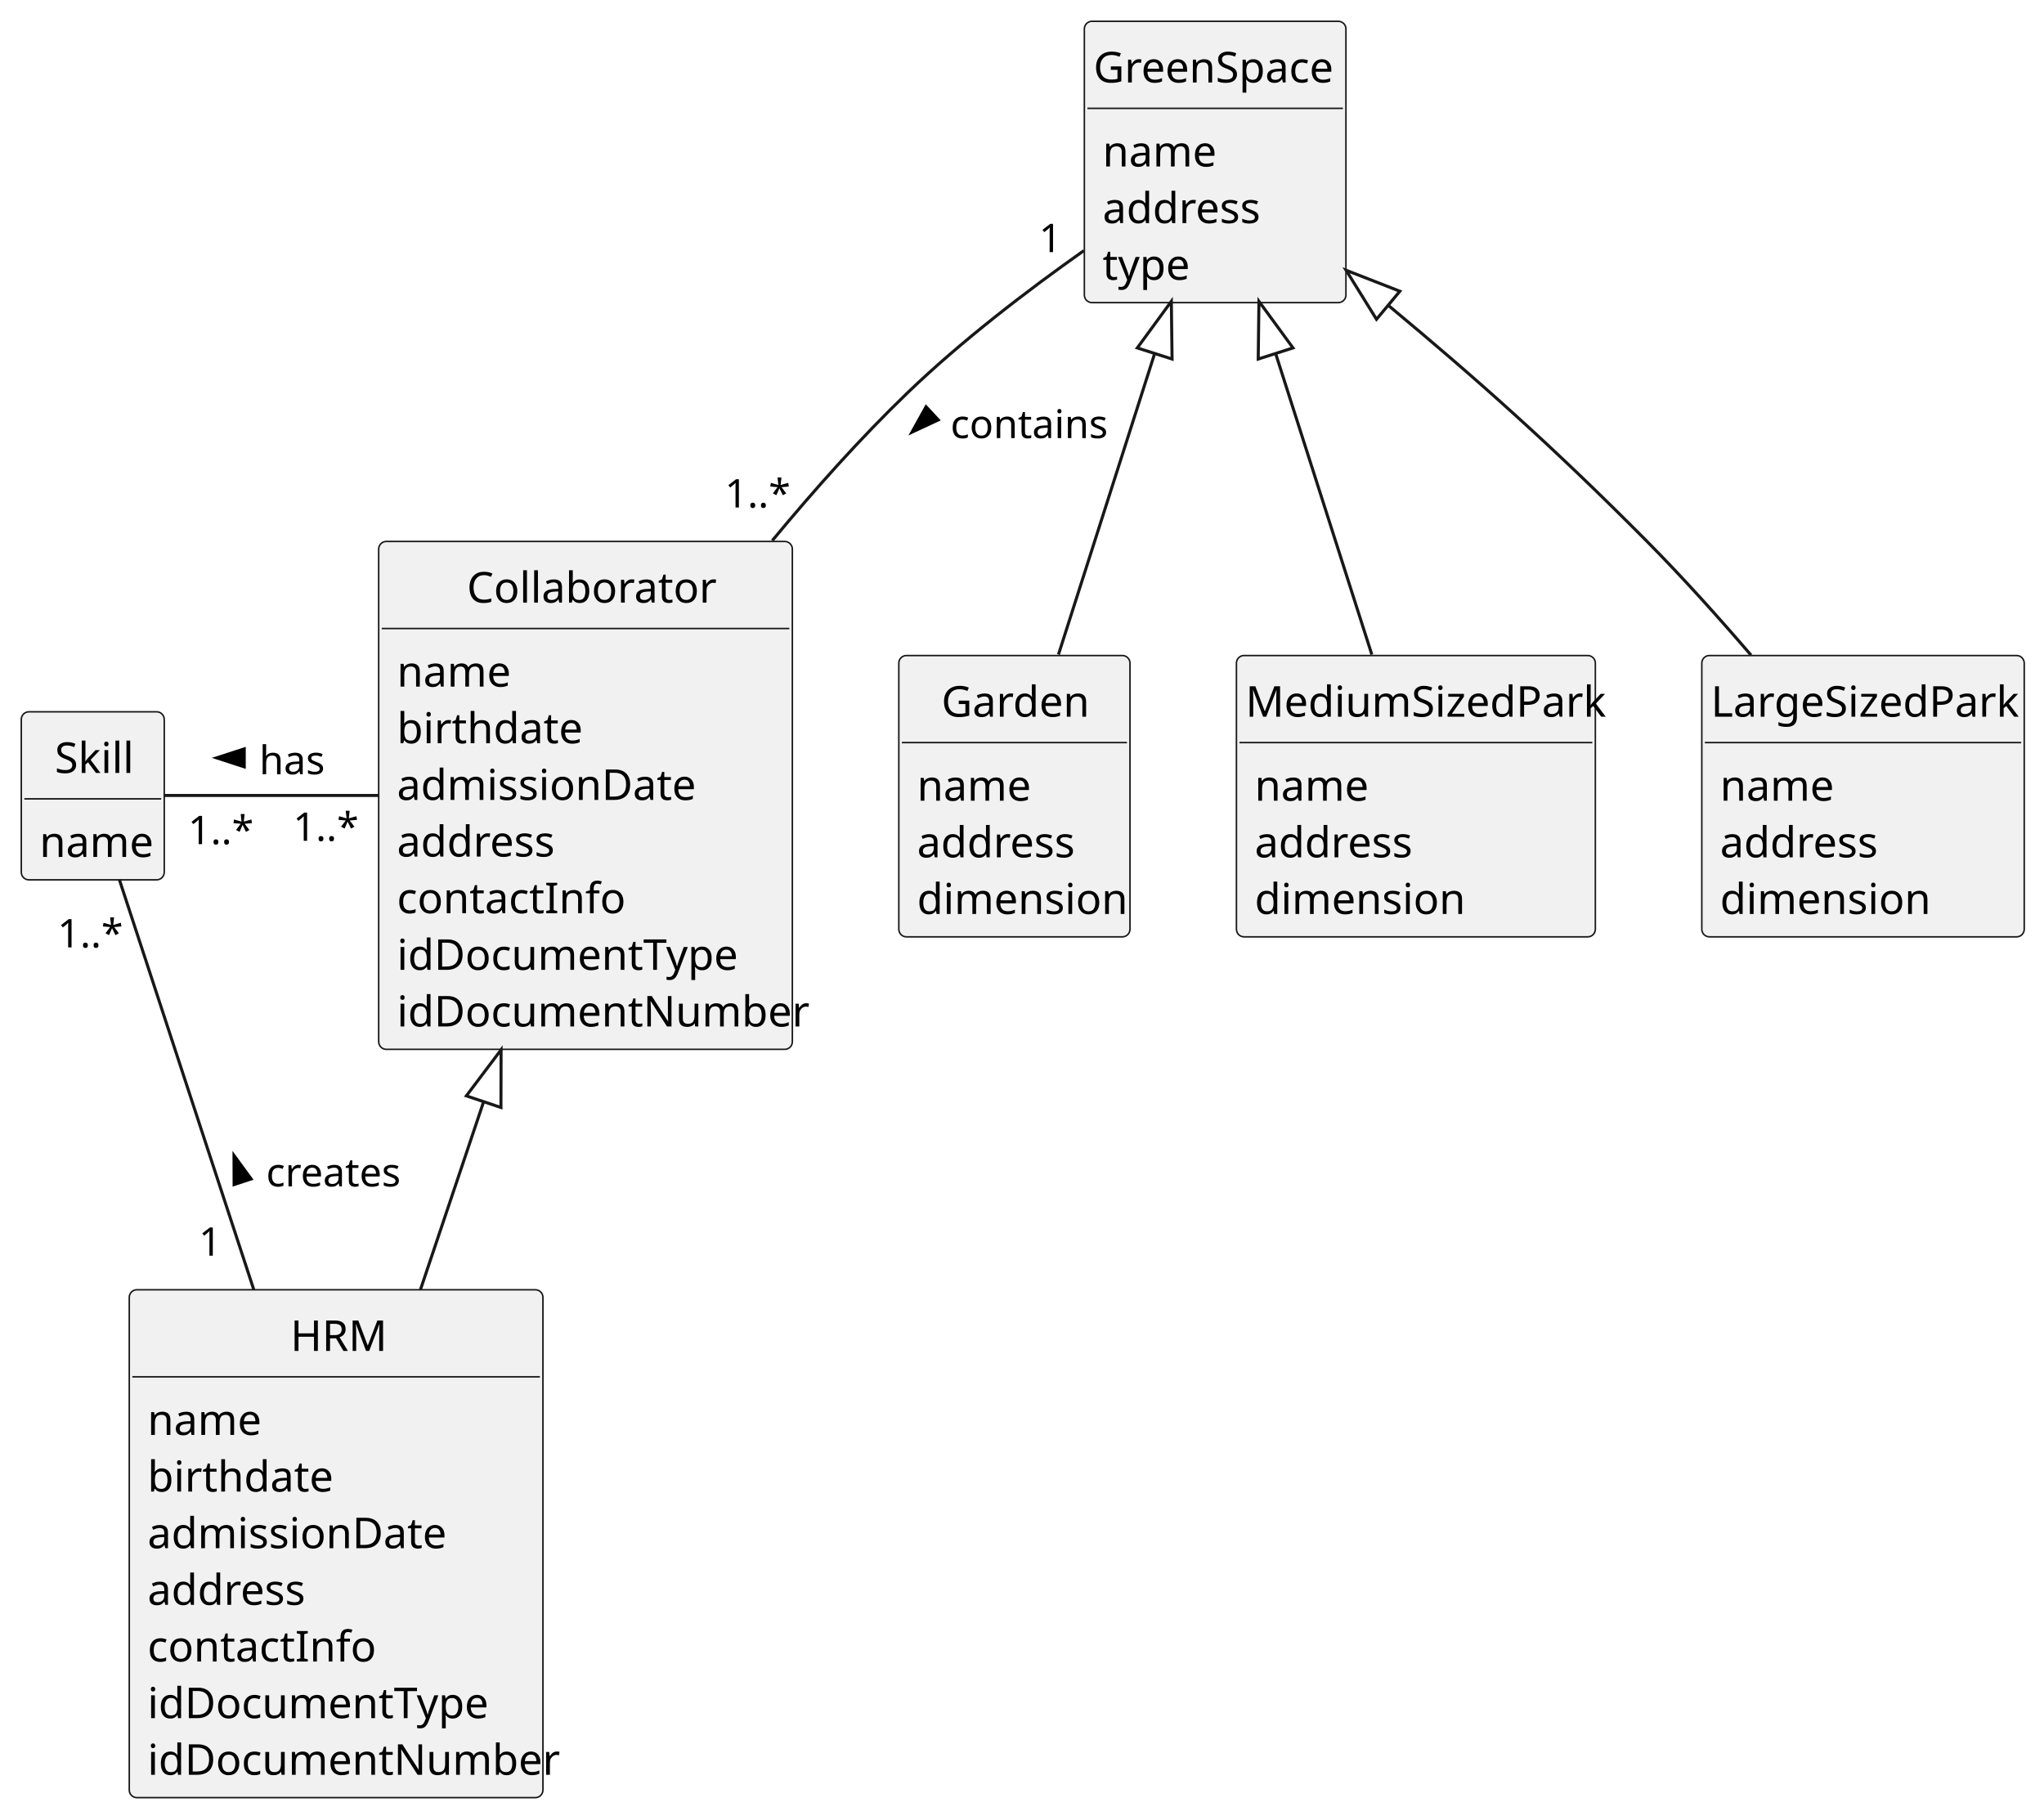
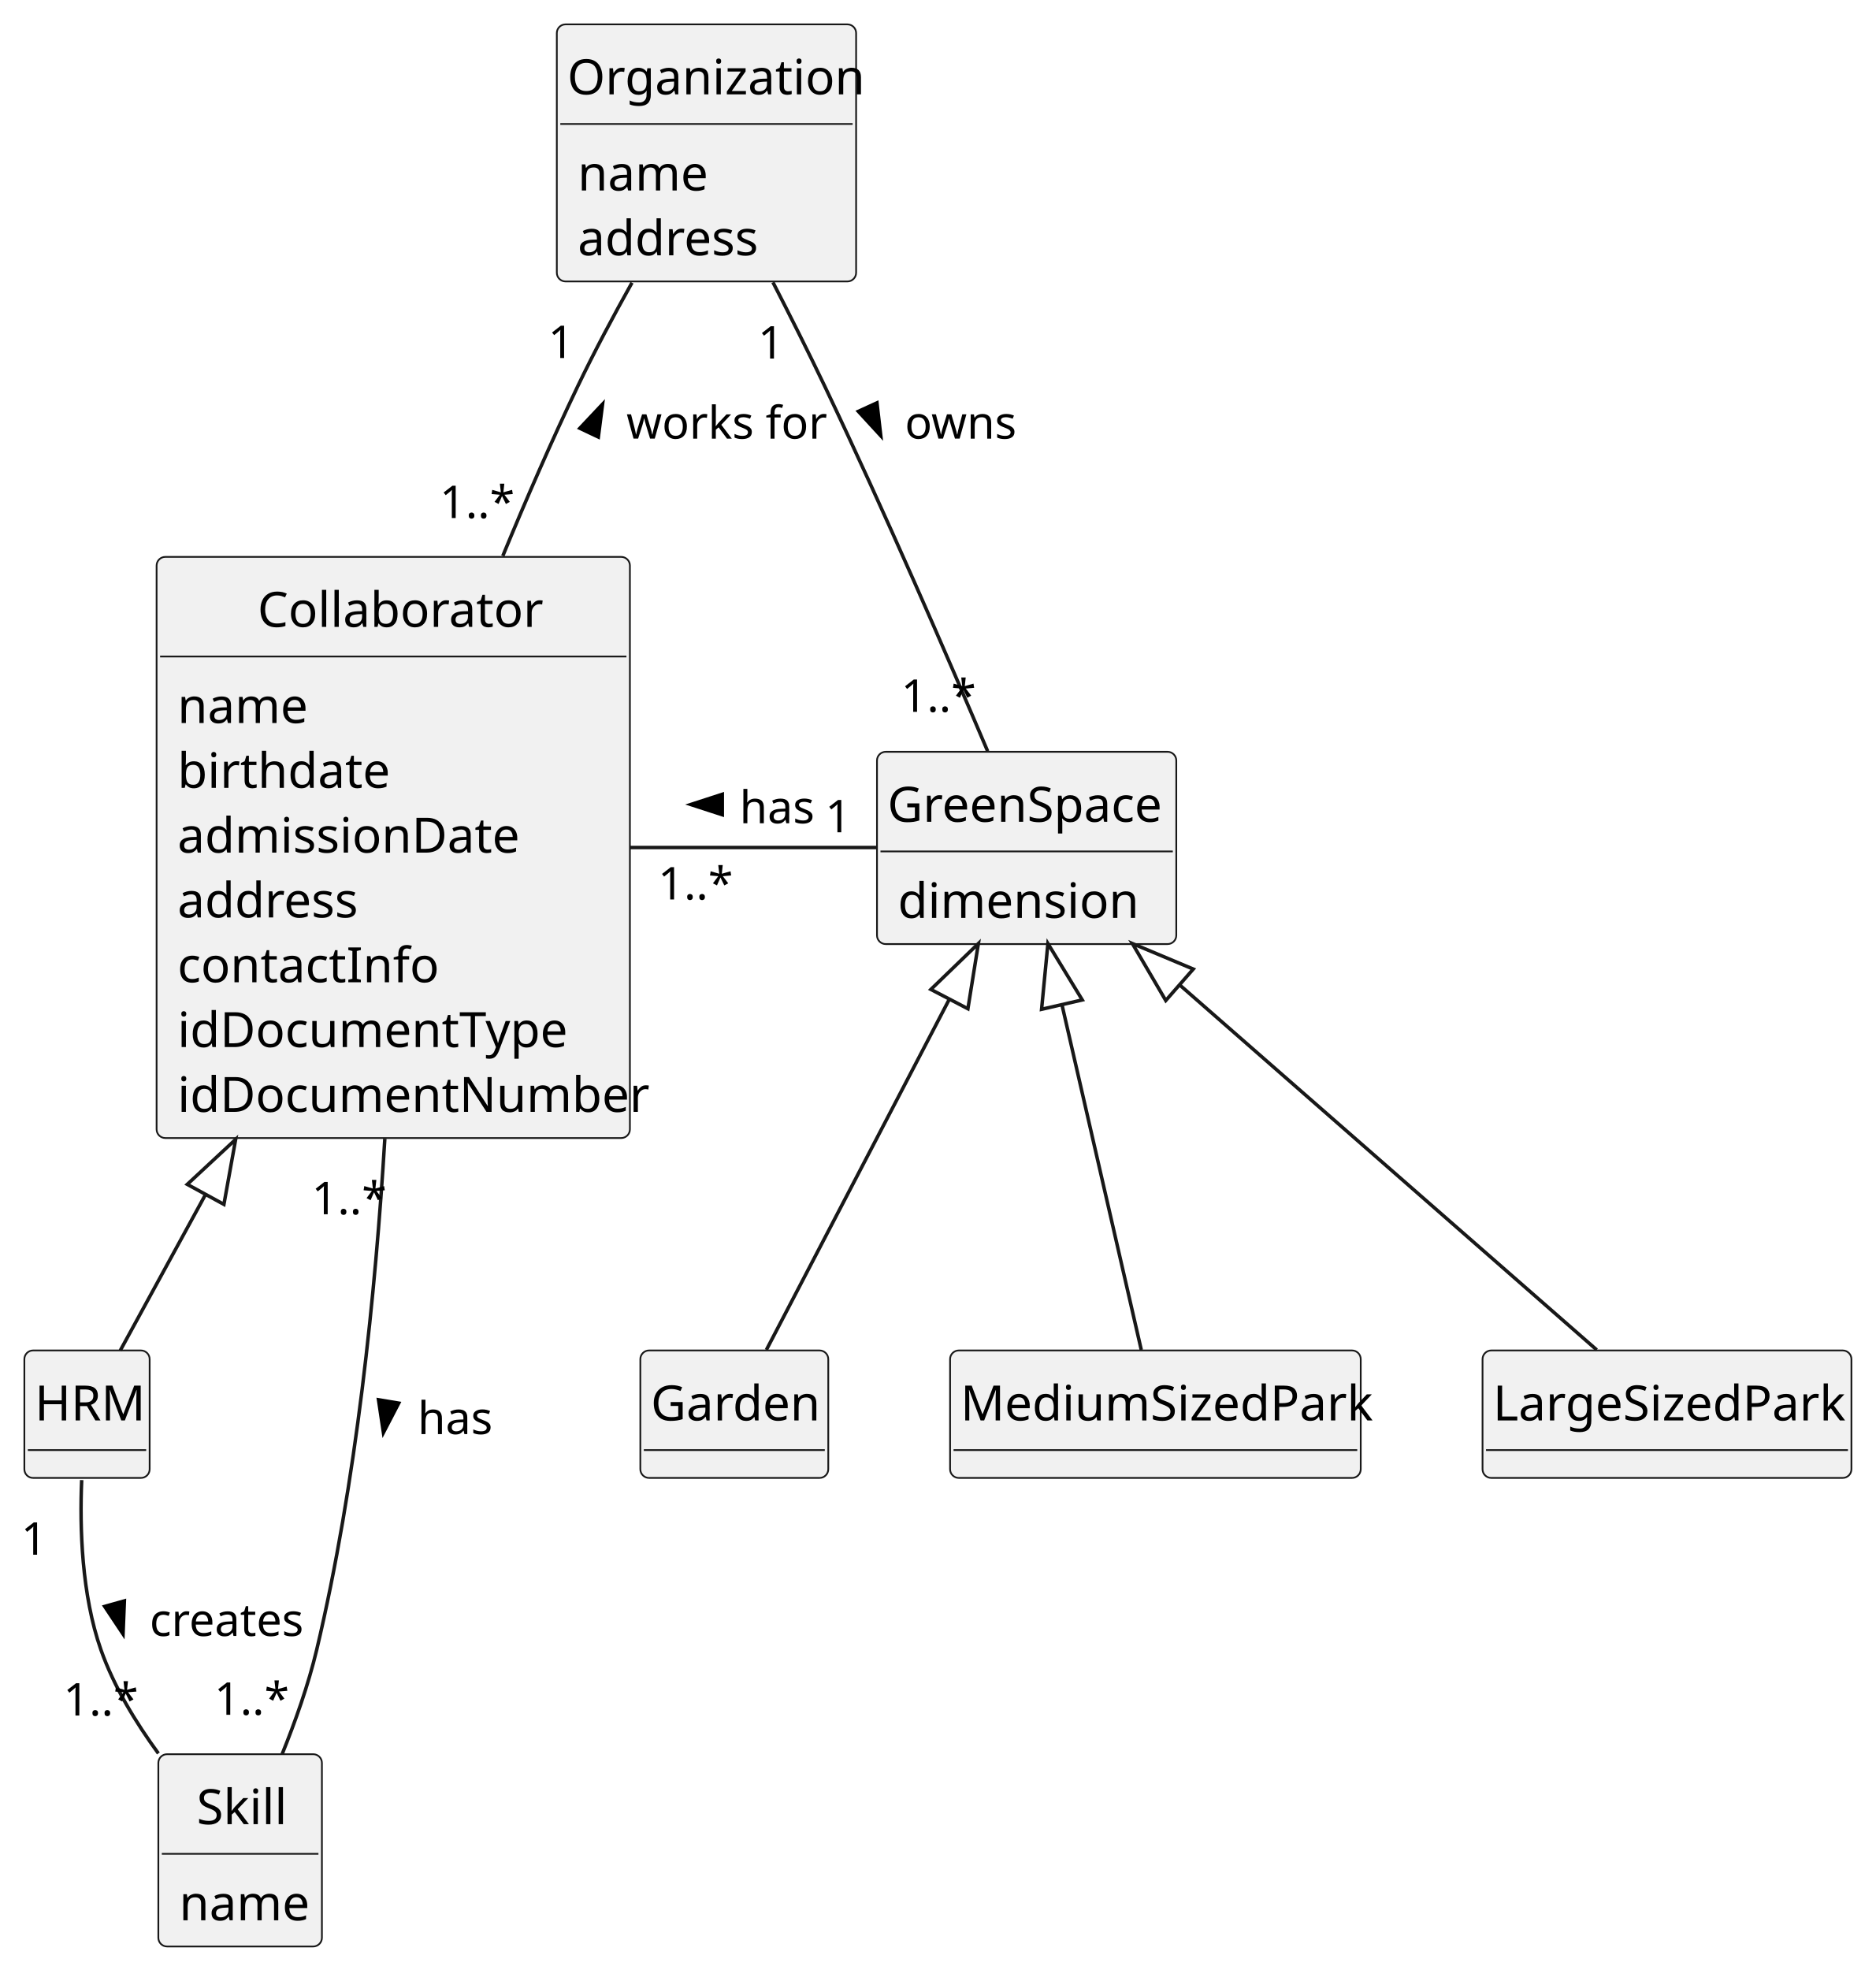
- <svg xmlns="http://www.w3.org/2000/svg" contentStyleType="text/css" height="597px" preserveAspectRatio="none" style="width:672px;height:597px;background:#FFFFFF;" version="1.1" viewBox="0 0 672 597" width="672px" zoomAndPan="magnify">
+ <svg xmlns="http://www.w3.org/2000/svg" contentStyleType="text/css" height="566px" preserveAspectRatio="none" style="width:539px;height:566px;background:#FFFFFF;" version="1.1" viewBox="0 0 539 566" width="539px" zoomAndPan="magnify">
  <defs />
  <g>
    <g id="elem_Collaborator">
-       <rect codeLine="12" fill="#F1F1F1" height="166.969" id="Collaborator" rx="2.5" ry="2.5" style="stroke:#181818;stroke-width:0.5;" width="136" x="124.5" y="178" />
-       <text fill="#000000" font-family="sans-serif" font-size="14" lengthAdjust="spacing" textLength="78" x="153.5" y="198.107">Collaborator</text>
-       <line style="stroke:#181818;stroke-width:0.5;" x1="125.5" x2="259.5" y1="206.621" y2="206.621" />
-       <text fill="#000000" font-family="sans-serif" font-size="14" lengthAdjust="spacing" textLength="35" x="130.5" y="225.728">name</text>
-       <text fill="#000000" font-family="sans-serif" font-size="14" lengthAdjust="spacing" textLength="56" x="130.5" y="244.35">birthdate</text>
-       <text fill="#000000" font-family="sans-serif" font-size="14" lengthAdjust="spacing" textLength="93" x="130.5" y="262.971">admissionDate</text>
-       <text fill="#000000" font-family="sans-serif" font-size="14" lengthAdjust="spacing" textLength="51" x="130.5" y="281.592">address</text>
-       <text fill="#000000" font-family="sans-serif" font-size="14" lengthAdjust="spacing" textLength="69" x="130.5" y="300.213">contactInfo</text>
-       <text fill="#000000" font-family="sans-serif" font-size="14" lengthAdjust="spacing" textLength="107" x="130.5" y="318.834">idDocumentType</text>
-       <text fill="#000000" font-family="sans-serif" font-size="14" lengthAdjust="spacing" textLength="124" x="130.5" y="337.455">idDocumentNumber</text>
+       <rect codeLine="12" fill="#F1F1F1" height="166.969" id="Collaborator" rx="2.5" ry="2.5" style="stroke:#181818;stroke-width:0.5;" width="136" x="45" y="160" />
+       <text fill="#000000" font-family="sans-serif" font-size="14" lengthAdjust="spacing" textLength="78" x="74" y="180.107">Collaborator</text>
+       <line style="stroke:#181818;stroke-width:0.5;" x1="46" x2="180" y1="188.621" y2="188.621" />
+       <text fill="#000000" font-family="sans-serif" font-size="14" lengthAdjust="spacing" textLength="35" x="51" y="207.728">name</text>
+       <text fill="#000000" font-family="sans-serif" font-size="14" lengthAdjust="spacing" textLength="56" x="51" y="226.35">birthdate</text>
+       <text fill="#000000" font-family="sans-serif" font-size="14" lengthAdjust="spacing" textLength="93" x="51" y="244.971">admissionDate</text>
+       <text fill="#000000" font-family="sans-serif" font-size="14" lengthAdjust="spacing" textLength="51" x="51" y="263.592">address</text>
+       <text fill="#000000" font-family="sans-serif" font-size="14" lengthAdjust="spacing" textLength="69" x="51" y="282.213">contactInfo</text>
+       <text fill="#000000" font-family="sans-serif" font-size="14" lengthAdjust="spacing" textLength="107" x="51" y="300.834">idDocumentType</text>
+       <text fill="#000000" font-family="sans-serif" font-size="14" lengthAdjust="spacing" textLength="124" x="51" y="319.455">idDocumentNumber</text>
    </g>
    <g id="elem_HRM">
-       <rect codeLine="22" fill="#F1F1F1" height="166.969" id="HRM" rx="2.5" ry="2.5" style="stroke:#181818;stroke-width:0.5;" width="136" x="42.5" y="424" />
-       <text fill="#000000" font-family="sans-serif" font-size="14" lengthAdjust="spacing" textLength="30" x="95.5" y="444.107">HRM</text>
-       <line style="stroke:#181818;stroke-width:0.5;" x1="43.5" x2="177.5" y1="452.621" y2="452.621" />
-       <text fill="#000000" font-family="sans-serif" font-size="14" lengthAdjust="spacing" textLength="35" x="48.5" y="471.728">name</text>
-       <text fill="#000000" font-family="sans-serif" font-size="14" lengthAdjust="spacing" textLength="56" x="48.5" y="490.35">birthdate</text>
-       <text fill="#000000" font-family="sans-serif" font-size="14" lengthAdjust="spacing" textLength="93" x="48.5" y="508.971">admissionDate</text>
-       <text fill="#000000" font-family="sans-serif" font-size="14" lengthAdjust="spacing" textLength="51" x="48.5" y="527.592">address</text>
-       <text fill="#000000" font-family="sans-serif" font-size="14" lengthAdjust="spacing" textLength="69" x="48.5" y="546.213">contactInfo</text>
-       <text fill="#000000" font-family="sans-serif" font-size="14" lengthAdjust="spacing" textLength="107" x="48.5" y="564.834">idDocumentType</text>
-       <text fill="#000000" font-family="sans-serif" font-size="14" lengthAdjust="spacing" textLength="124" x="48.5" y="583.455">idDocumentNumber</text>
+       <rect codeLine="22" fill="#F1F1F1" height="36.621" id="HRM" rx="2.5" ry="2.5" style="stroke:#181818;stroke-width:0.5;" width="36" x="7" y="388" />
+       <text fill="#000000" font-family="sans-serif" font-size="14" lengthAdjust="spacing" textLength="30" x="10" y="408.107">HRM</text>
+       <line style="stroke:#181818;stroke-width:0.5;" x1="8" x2="42" y1="416.621" y2="416.621" />
    </g>
    <g id="elem_Skill">
-       <rect codeLine="32" fill="#F1F1F1" height="55.242" id="Skill" rx="2.5" ry="2.5" style="stroke:#181818;stroke-width:0.5;" width="47" x="7" y="234" />
-       <text fill="#000000" font-family="sans-serif" font-size="14" lengthAdjust="spacing" textLength="25" x="18" y="254.107">Skill</text>
-       <line style="stroke:#181818;stroke-width:0.5;" x1="8" x2="53" y1="262.621" y2="262.621" />
-       <text fill="#000000" font-family="sans-serif" font-size="14" lengthAdjust="spacing" textLength="35" x="13" y="281.728">name</text>
+       <rect codeLine="26" fill="#F1F1F1" height="55.242" id="Skill" rx="2.5" ry="2.5" style="stroke:#181818;stroke-width:0.5;" width="47" x="45.5" y="504" />
+       <text fill="#000000" font-family="sans-serif" font-size="14" lengthAdjust="spacing" textLength="25" x="56.5" y="524.107">Skill</text>
+       <line style="stroke:#181818;stroke-width:0.5;" x1="46.5" x2="91.5" y1="532.621" y2="532.621" />
+       <text fill="#000000" font-family="sans-serif" font-size="14" lengthAdjust="spacing" textLength="35" x="51.5" y="551.729">name</text>
    </g>
    <g id="elem_GreenSpace">
-       <rect codeLine="35" fill="#F1F1F1" height="92.484" id="GreenSpace" rx="2.5" ry="2.5" style="stroke:#181818;stroke-width:0.5;" width="86" x="356.5" y="7" />
-       <text fill="#000000" font-family="sans-serif" font-size="14" lengthAdjust="spacing" textLength="80" x="359.5" y="27.107">GreenSpace</text>
-       <line style="stroke:#181818;stroke-width:0.5;" x1="357.5" x2="441.5" y1="35.621" y2="35.621" />
-       <text fill="#000000" font-family="sans-serif" font-size="14" lengthAdjust="spacing" textLength="35" x="362.5" y="54.728">name</text>
-       <text fill="#000000" font-family="sans-serif" font-size="14" lengthAdjust="spacing" textLength="51" x="362.5" y="73.35">address</text>
-       <text fill="#000000" font-family="sans-serif" font-size="14" lengthAdjust="spacing" textLength="27" x="362.5" y="91.971">type</text>
+       <rect codeLine="29" fill="#F1F1F1" height="55.242" id="GreenSpace" rx="2.5" ry="2.5" style="stroke:#181818;stroke-width:0.5;" width="86" x="252" y="216" />
+       <text fill="#000000" font-family="sans-serif" font-size="14" lengthAdjust="spacing" textLength="80" x="255" y="236.107">GreenSpace</text>
+       <line style="stroke:#181818;stroke-width:0.5;" x1="253" x2="337" y1="244.621" y2="244.621" />
+       <text fill="#000000" font-family="sans-serif" font-size="14" lengthAdjust="spacing" textLength="64" x="258" y="263.728">dimension</text>
    </g>
    <g id="elem_Garden">
-       <rect codeLine="41" fill="#F1F1F1" height="92.484" id="Garden" rx="2.5" ry="2.5" style="stroke:#181818;stroke-width:0.5;" width="76" x="295.5" y="215.5" />
-       <text fill="#000000" font-family="sans-serif" font-size="14" lengthAdjust="spacing" textLength="48" x="309.5" y="235.607">Garden</text>
-       <line style="stroke:#181818;stroke-width:0.5;" x1="296.5" x2="370.5" y1="244.121" y2="244.121" />
-       <text fill="#000000" font-family="sans-serif" font-size="14" lengthAdjust="spacing" textLength="35" x="301.5" y="263.228">name</text>
-       <text fill="#000000" font-family="sans-serif" font-size="14" lengthAdjust="spacing" textLength="51" x="301.5" y="281.85">address</text>
-       <text fill="#000000" font-family="sans-serif" font-size="14" lengthAdjust="spacing" textLength="64" x="301.5" y="300.471">dimension</text>
+       <rect codeLine="33" fill="#F1F1F1" height="36.621" id="Garden" rx="2.5" ry="2.5" style="stroke:#181818;stroke-width:0.5;" width="54" x="184" y="388" />
+       <text fill="#000000" font-family="sans-serif" font-size="14" lengthAdjust="spacing" textLength="48" x="187" y="408.107">Garden</text>
+       <line style="stroke:#181818;stroke-width:0.5;" x1="185" x2="237" y1="416.621" y2="416.621" />
    </g>
    <g id="elem_MediumSizedPark">
-       <rect codeLine="47" fill="#F1F1F1" height="92.484" id="MediumSizedPark" rx="2.5" ry="2.5" style="stroke:#181818;stroke-width:0.5;" width="118" x="406.5" y="215.5" />
-       <text fill="#000000" font-family="sans-serif" font-size="14" lengthAdjust="spacing" textLength="112" x="409.5" y="235.607">MediumSizedPark</text>
-       <line style="stroke:#181818;stroke-width:0.5;" x1="407.5" x2="523.5" y1="244.121" y2="244.121" />
-       <text fill="#000000" font-family="sans-serif" font-size="14" lengthAdjust="spacing" textLength="35" x="412.5" y="263.228">name</text>
-       <text fill="#000000" font-family="sans-serif" font-size="14" lengthAdjust="spacing" textLength="51" x="412.5" y="281.85">address</text>
-       <text fill="#000000" font-family="sans-serif" font-size="14" lengthAdjust="spacing" textLength="64" x="412.5" y="300.471">dimension</text>
+       <rect codeLine="37" fill="#F1F1F1" height="36.621" id="MediumSizedPark" rx="2.5" ry="2.5" style="stroke:#181818;stroke-width:0.5;" width="118" x="273" y="388" />
+       <text fill="#000000" font-family="sans-serif" font-size="14" lengthAdjust="spacing" textLength="112" x="276" y="408.107">MediumSizedPark</text>
+       <line style="stroke:#181818;stroke-width:0.5;" x1="274" x2="390" y1="416.621" y2="416.621" />
    </g>
    <g id="elem_LargeSizedPark">
-       <rect codeLine="53" fill="#F1F1F1" height="92.484" id="LargeSizedPark" rx="2.5" ry="2.5" style="stroke:#181818;stroke-width:0.5;" width="106" x="559.5" y="215.5" />
-       <text fill="#000000" font-family="sans-serif" font-size="14" lengthAdjust="spacing" textLength="100" x="562.5" y="235.607">LargeSizedPark</text>
-       <line style="stroke:#181818;stroke-width:0.5;" x1="560.5" x2="664.5" y1="244.121" y2="244.121" />
-       <text fill="#000000" font-family="sans-serif" font-size="14" lengthAdjust="spacing" textLength="35" x="565.5" y="263.228">name</text>
-       <text fill="#000000" font-family="sans-serif" font-size="14" lengthAdjust="spacing" textLength="51" x="565.5" y="281.85">address</text>
-       <text fill="#000000" font-family="sans-serif" font-size="14" lengthAdjust="spacing" textLength="64" x="565.5" y="300.471">dimension</text>
+       <rect codeLine="41" fill="#F1F1F1" height="36.621" id="LargeSizedPark" rx="2.5" ry="2.5" style="stroke:#181818;stroke-width:0.5;" width="106" x="426" y="388" />
+       <text fill="#000000" font-family="sans-serif" font-size="14" lengthAdjust="spacing" textLength="100" x="429" y="408.107">LargeSizedPark</text>
+       <line style="stroke:#181818;stroke-width:0.5;" x1="427" x2="531" y1="416.621" y2="416.621" />
    </g>
-     <g id="link_GreenSpace_Collaborator">
-       <path codeLine="61" d="M356.32,82.41 C337.67,95.58 316.14,112.05 298.5,129 C283.07,143.83 267.82,160.9 253.9,177.72 " fill="none" id="GreenSpace-Collaborator" style="stroke:#181818;stroke-width:1.0;" />
-       <polygon fill="#000000" points="299.84,142.052,308.463,138.041,304.459,133.738,299.84,142.052" style="stroke:#000000;stroke-width:1.0;" />
-       <text fill="#000000" font-family="sans-serif" font-size="13" lengthAdjust="spacing" textLength="49" x="312.5" y="144.028">contains</text>
-       <text fill="#000000" font-family="sans-serif" font-size="13" lengthAdjust="spacing" textLength="7" x="341.589" y="82.885">1</text>
-       <text fill="#000000" font-family="sans-serif" font-size="13" lengthAdjust="spacing" textLength="20" x="238.317" y="166.832">1..*</text>
+     <g id="elem_Organization">
+       <rect codeLine="44" fill="#F1F1F1" height="73.863" id="Organization" rx="2.5" ry="2.5" style="stroke:#181818;stroke-width:0.5;" width="86" x="160" y="7" />
+       <text fill="#000000" font-family="sans-serif" font-size="14" lengthAdjust="spacing" textLength="80" x="163" y="27.107">Organization</text>
+       <line style="stroke:#181818;stroke-width:0.5;" x1="161" x2="245" y1="35.621" y2="35.621" />
+       <text fill="#000000" font-family="sans-serif" font-size="14" lengthAdjust="spacing" textLength="35" x="166" y="54.728">name</text>
+       <text fill="#000000" font-family="sans-serif" font-size="14" lengthAdjust="spacing" textLength="51" x="166" y="73.35">address</text>
+     </g>
+     <g id="link_Collaborator_GreenSpace">
+       <path codeLine="52" d="M181.03,243.5 C204.76,243.5 230.71,243.5 251.85,243.5 " fill="none" id="Collaborator-GreenSpace" style="stroke:#181818;stroke-width:1.0;" />
+       <polygon fill="#000000" points="198.5,231.145,207.545,234.084,207.545,228.207,198.5,231.145" style="stroke:#000000;stroke-width:1.0;" />
+       <text fill="#000000" font-family="sans-serif" font-size="13" lengthAdjust="spacing" textLength="21" x="212.5" y="236.528">has</text>
+       <text fill="#000000" font-family="sans-serif" font-size="13" lengthAdjust="spacing" textLength="20" x="189.077" y="258.421">1..*</text>
+       <text fill="#000000" font-family="sans-serif" font-size="13" lengthAdjust="spacing" textLength="7" x="237.124" y="239.125">1</text>
    </g>
    <g id="link_Skill_Collaborator">
-       <path codeLine="62" d="M54.06,261.5 C72.57,261.5 99.34,261.5 124.41,261.5 " fill="none" id="Skill-Collaborator" style="stroke:#181818;stroke-width:1.0;" />
-       <polygon fill="#000000" points="71.25,249.145,80.295,252.084,80.295,246.207,71.25,249.145" style="stroke:#000000;stroke-width:1.0;" />
-       <text fill="#000000" font-family="sans-serif" font-size="13" lengthAdjust="spacing" textLength="21" x="85.25" y="254.528">has</text>
-       <text fill="#000000" font-family="sans-serif" font-size="13" lengthAdjust="spacing" textLength="20" x="61.821" y="277.5">1..*</text>
-       <text fill="#000000" font-family="sans-serif" font-size="13" lengthAdjust="spacing" textLength="20" x="96.357" y="276.421">1..*</text>
+       <path codeLine="53" d="M81.07,503.97 C84.83,494.67 88.61,484.04 91,474 C102.39,426.1 107.91,371.25 110.58,327.19 " fill="none" id="Skill-Collaborator" style="stroke:#181818;stroke-width:1.0;" />
+       <polygon fill="#000000" points="110.177,411.577,114.565,403.139,108.767,402.172,110.177,411.577" style="stroke:#000000;stroke-width:1.0;" />
+       <text fill="#000000" font-family="sans-serif" font-size="13" lengthAdjust="spacing" textLength="21" x="120" y="412.028">has</text>
+       <text fill="#000000" font-family="sans-serif" font-size="13" lengthAdjust="spacing" textLength="20" x="61.549" y="492.672">1..*</text>
+       <text fill="#000000" font-family="sans-serif" font-size="13" lengthAdjust="spacing" textLength="20" x="89.552" y="348.866">1..*</text>
    </g>
    <g id="link_HRM_Skill">
-       <path codeLine="63" d="M83.43,423.95 C68.03,376.97 49.76,321.25 39.21,289.08 " fill="none" id="HRM-Skill" style="stroke:#181818;stroke-width:1.0;" />
-       <polygon fill="#000000" points="76.942,379.894,76.968,389.405,82.553,387.574,76.942,379.894" style="stroke:#000000;stroke-width:1.0;" />
-       <text fill="#000000" font-family="sans-serif" font-size="13" lengthAdjust="spacing" textLength="43" x="87.5" y="390.028">creates</text>
-       <text fill="#000000" font-family="sans-serif" font-size="13" lengthAdjust="spacing" textLength="7" x="65.351" y="412.795">1</text>
-       <text fill="#000000" font-family="sans-serif" font-size="13" lengthAdjust="spacing" textLength="20" x="18.912" y="311.457">1..*</text>
+       <path codeLine="54" d="M23.47,425.24 C22.89,438.95 23.44,458.18 29,474 C32.71,484.54 39,494.88 45.51,503.78 " fill="none" id="HRM-Skill" style="stroke:#181818;stroke-width:1.0;" />
+       <polygon fill="#000000" points="35.351,469.46,35.737,459.957,30.078,461.545,35.351,469.46" style="stroke:#000000;stroke-width:1.0;" />
+       <text fill="#000000" font-family="sans-serif" font-size="13" lengthAdjust="spacing" textLength="43" x="43" y="470.028">creates</text>
+       <text fill="#000000" font-family="sans-serif" font-size="13" lengthAdjust="spacing" textLength="7" x="6.043" y="446.679">1</text>
+       <text fill="#000000" font-family="sans-serif" font-size="13" lengthAdjust="spacing" textLength="20" x="18.184" y="492.89">1..*</text>
    </g>
    <g id="link_Collaborator_HRM">
-       <path codeLine="64" d="M159.006,362.172 C150.456,387.612 146.78,398.54 138.23,423.98 " fill="none" id="Collaborator-backto-HRM" style="stroke:#181818;stroke-width:1.0;" />
-       <polygon fill="none" points="164.74,345.11,153.318,360.261,164.693,364.084,164.74,345.11" style="stroke:#181818;stroke-width:1.0;" />
+       <path codeLine="55" d="M59.077,343.154 C46.527,366.115 42.75,373.02 34.57,387.99 " fill="none" id="Collaborator-backto-HRM" style="stroke:#181818;stroke-width:1.0;" />
+       <polygon fill="none" points="67.71,327.36,53.812,340.277,64.341,346.032,67.71,327.36" style="stroke:#181818;stroke-width:1.0;" />
    </g>
    <g id="link_GreenSpace_Garden">
-       <path codeLine="65" d="M379.62,116.206 C368.62,150.626 359.01,180.7 347.99,215.18 " fill="none" id="GreenSpace-backto-Garden" style="stroke:#181818;stroke-width:1.0;" />
-       <polygon fill="none" points="385.1,99.06,373.905,114.379,385.336,118.032,385.1,99.06" style="stroke:#181818;stroke-width:1.0;" />
+       <path codeLine="56" d="M272.803,287.048 C255.563,320.088 234.94,359.61 220.21,387.84 " fill="none" id="GreenSpace-backto-Garden" style="stroke:#181818;stroke-width:1.0;" />
+       <polygon fill="none" points="281.13,271.09,267.484,284.273,278.123,289.824,281.13,271.09" style="stroke:#181818;stroke-width:1.0;" />
    </g>
    <g id="link_GreenSpace_MediumSizedPark">
-       <path codeLine="66" d="M419.38,116.206 C430.38,150.626 439.99,180.7 451.01,215.18 " fill="none" id="GreenSpace-backto-MediumSizedPark" style="stroke:#181818;stroke-width:1.0;" />
-       <polygon fill="none" points="413.9,99.06,413.664,118.032,425.095,114.379,413.9,99.06" style="stroke:#181818;stroke-width:1.0;" />
+       <path codeLine="57" d="M305.14,288.633 C312.73,321.673 321.45,359.61 327.94,387.84 " fill="none" id="GreenSpace-backto-MediumSizedPark" style="stroke:#181818;stroke-width:1.0;" />
+       <polygon fill="none" points="301.11,271.09,299.292,289.976,310.988,287.29,301.11,271.09" style="stroke:#181818;stroke-width:1.0;" />
    </g>
    <g id="link_GreenSpace_LargeSizedPark">
-       <path codeLine="67" d="M456.385,100.354 C485.295,124.414 509.91,146.18 541.5,178 C553.08,189.67 564.99,202.93 575.67,215.36 " fill="none" id="GreenSpace-backto-LargeSizedPark" style="stroke:#181818;stroke-width:1.0;" />
-       <polygon fill="none" points="442.55,88.84,452.547,104.966,460.224,95.743,442.55,88.84" style="stroke:#181818;stroke-width:1.0;" />
+       <path codeLine="58" d="M338.928,282.941 C376.698,315.981 426.56,359.61 458.82,387.84 " fill="none" id="GreenSpace-backto-LargeSizedPark" style="stroke:#181818;stroke-width:1.0;" />
+       <polygon fill="none" points="325.38,271.09,334.978,287.457,342.878,278.425,325.38,271.09" style="stroke:#181818;stroke-width:1.0;" />
+     </g>
+     <g id="link_Organization_GreenSpace">
+       <path codeLine="59" d="M222.1,81.11 C227.07,90.77 232.33,101.23 237,111 C254.15,146.91 272.45,189.12 283.8,215.84 " fill="none" id="Organization-GreenSpace" style="stroke:#181818;stroke-width:1.0;" />
+       <polygon fill="#000000" points="253.082,125.192,251.988,115.744,246.644,118.191,253.082,125.192" style="stroke:#000000;stroke-width:1.0;" />
+       <text fill="#000000" font-family="sans-serif" font-size="13" lengthAdjust="spacing" textLength="30" x="260" y="126.028">owns</text>
+       <text fill="#000000" font-family="sans-serif" font-size="13" lengthAdjust="spacing" textLength="7" x="217.781" y="103.014">1</text>
+       <text fill="#000000" font-family="sans-serif" font-size="13" lengthAdjust="spacing" textLength="20" x="258.897" y="204.512">1..*</text>
+     </g>
+     <g id="link_Organization_Collaborator">
+       <path codeLine="60" d="M181.6,81.22 C176.26,90.77 170.71,101.17 166,111 C158.55,126.54 151.21,143.41 144.48,159.72 " fill="none" id="Organization-Collaborator" style="stroke:#181818;stroke-width:1.0;" />
+       <polygon fill="#000000" points="173.137,116.125,166.614,123.046,171.928,125.559,173.137,116.125" style="stroke:#000000;stroke-width:1.0;" />
+       <text fill="#000000" font-family="sans-serif" font-size="13" lengthAdjust="spacing" textLength="52" x="180" y="126.028">works for</text>
+       <text fill="#000000" font-family="sans-serif" font-size="13" lengthAdjust="spacing" textLength="7" x="157.482" y="102.856">1</text>
+       <text fill="#000000" font-family="sans-serif" font-size="13" lengthAdjust="spacing" textLength="20" x="126.326" y="148.832">1..*</text>
    </g>
  </g>
</svg>
